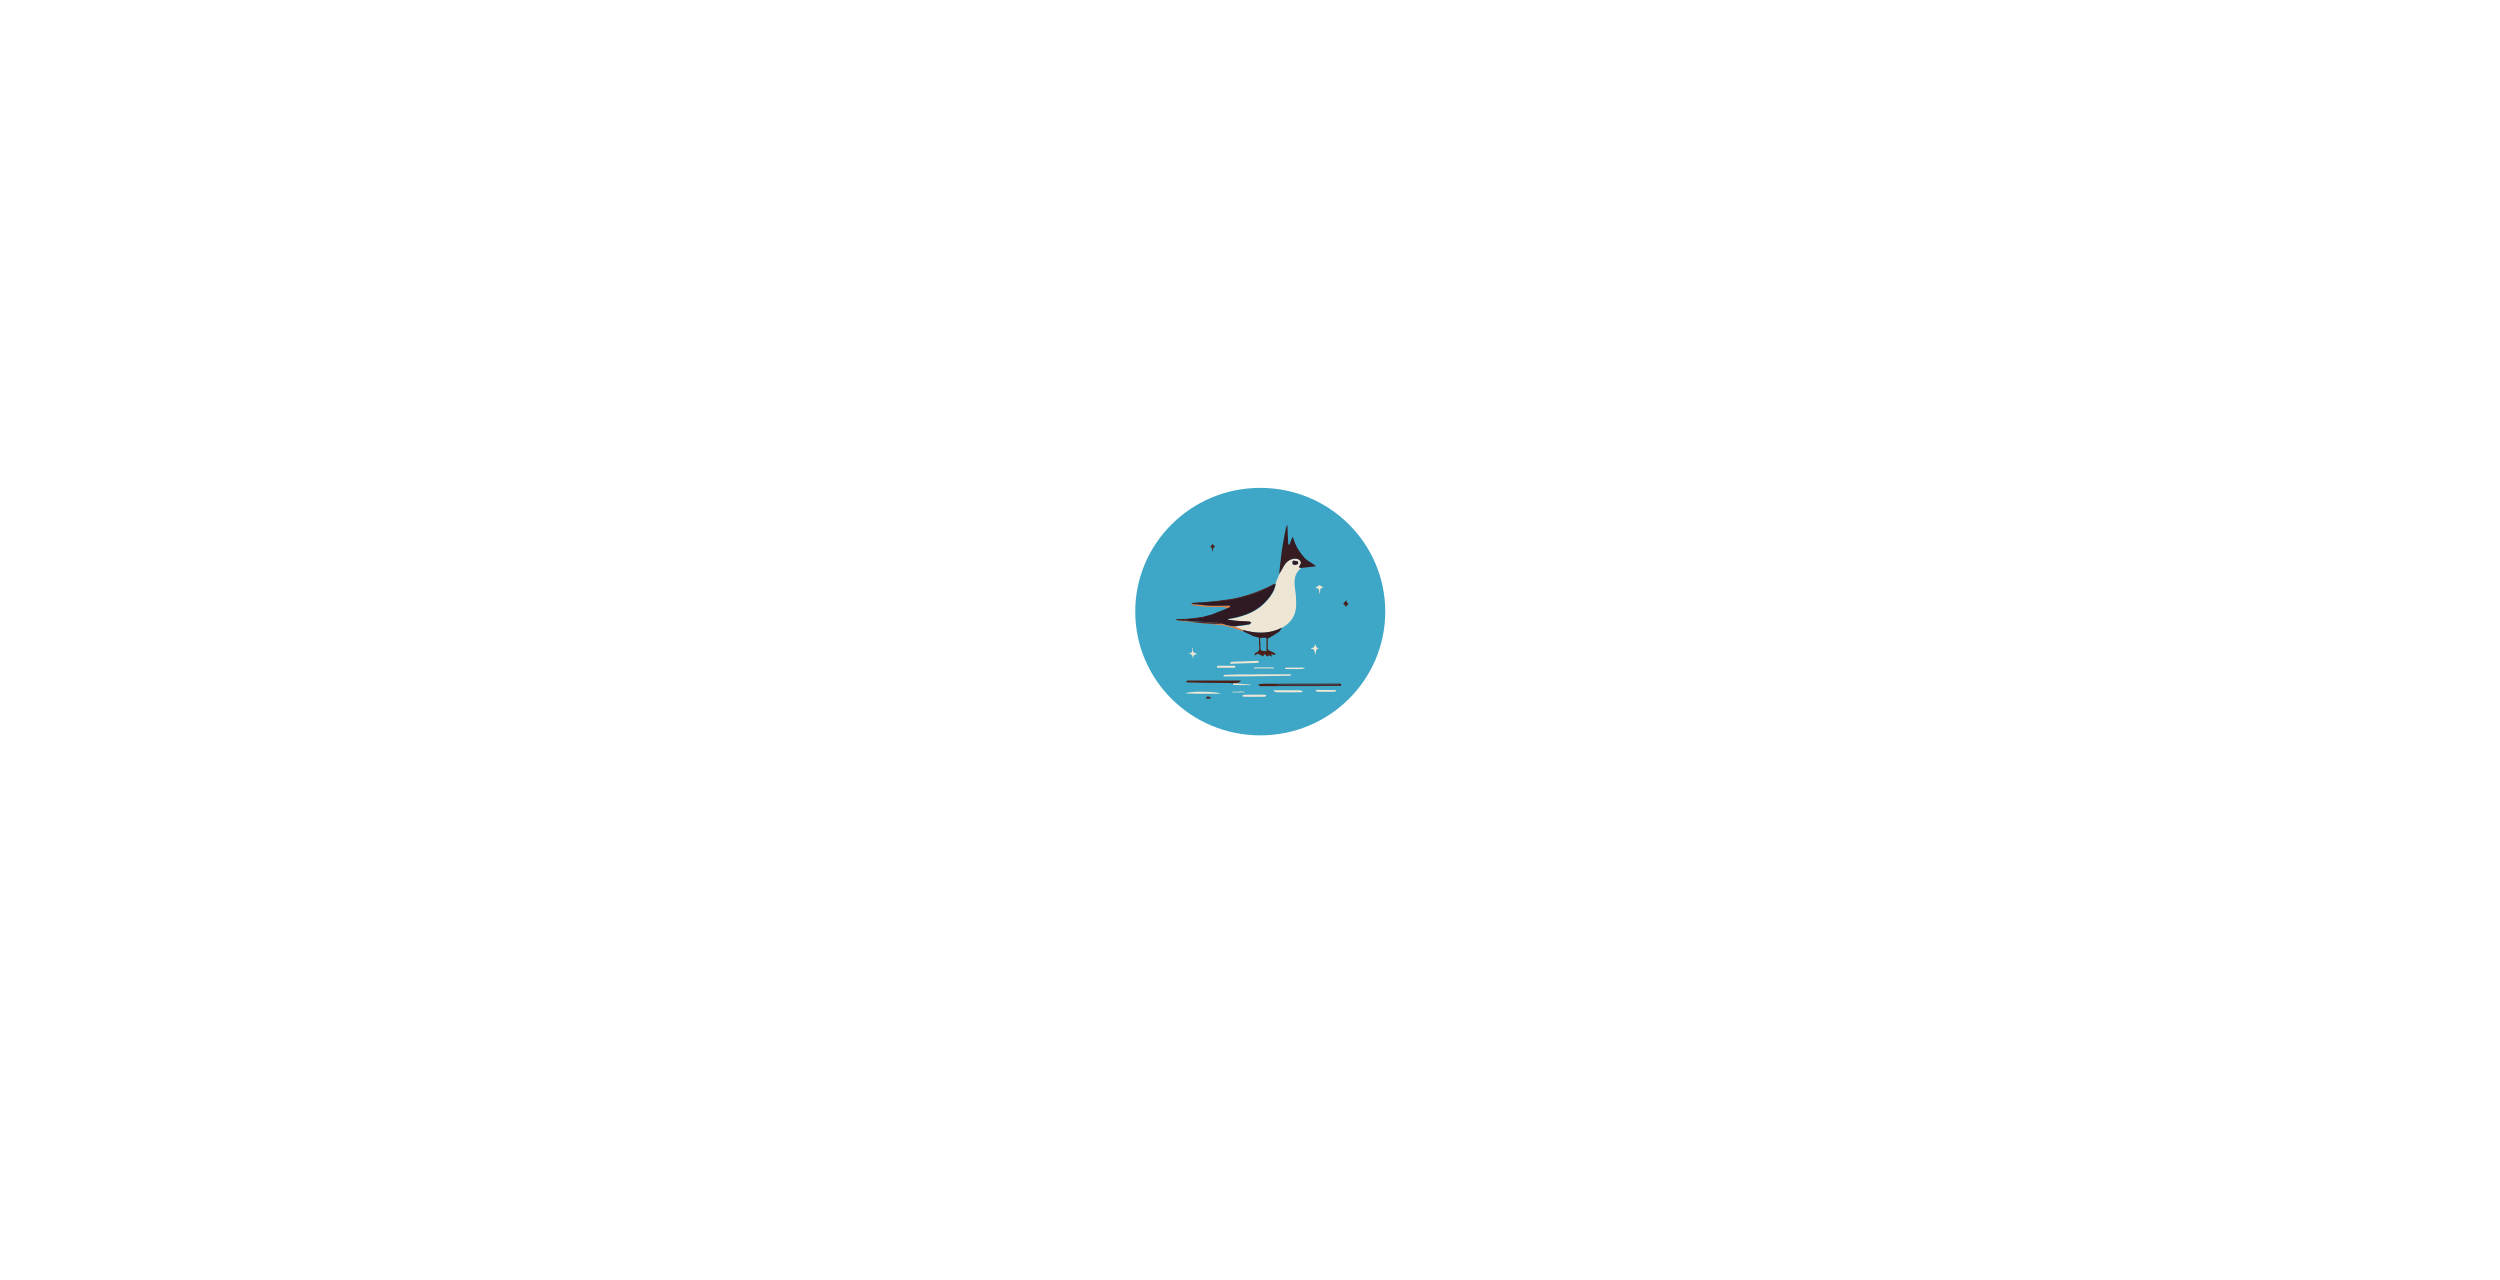
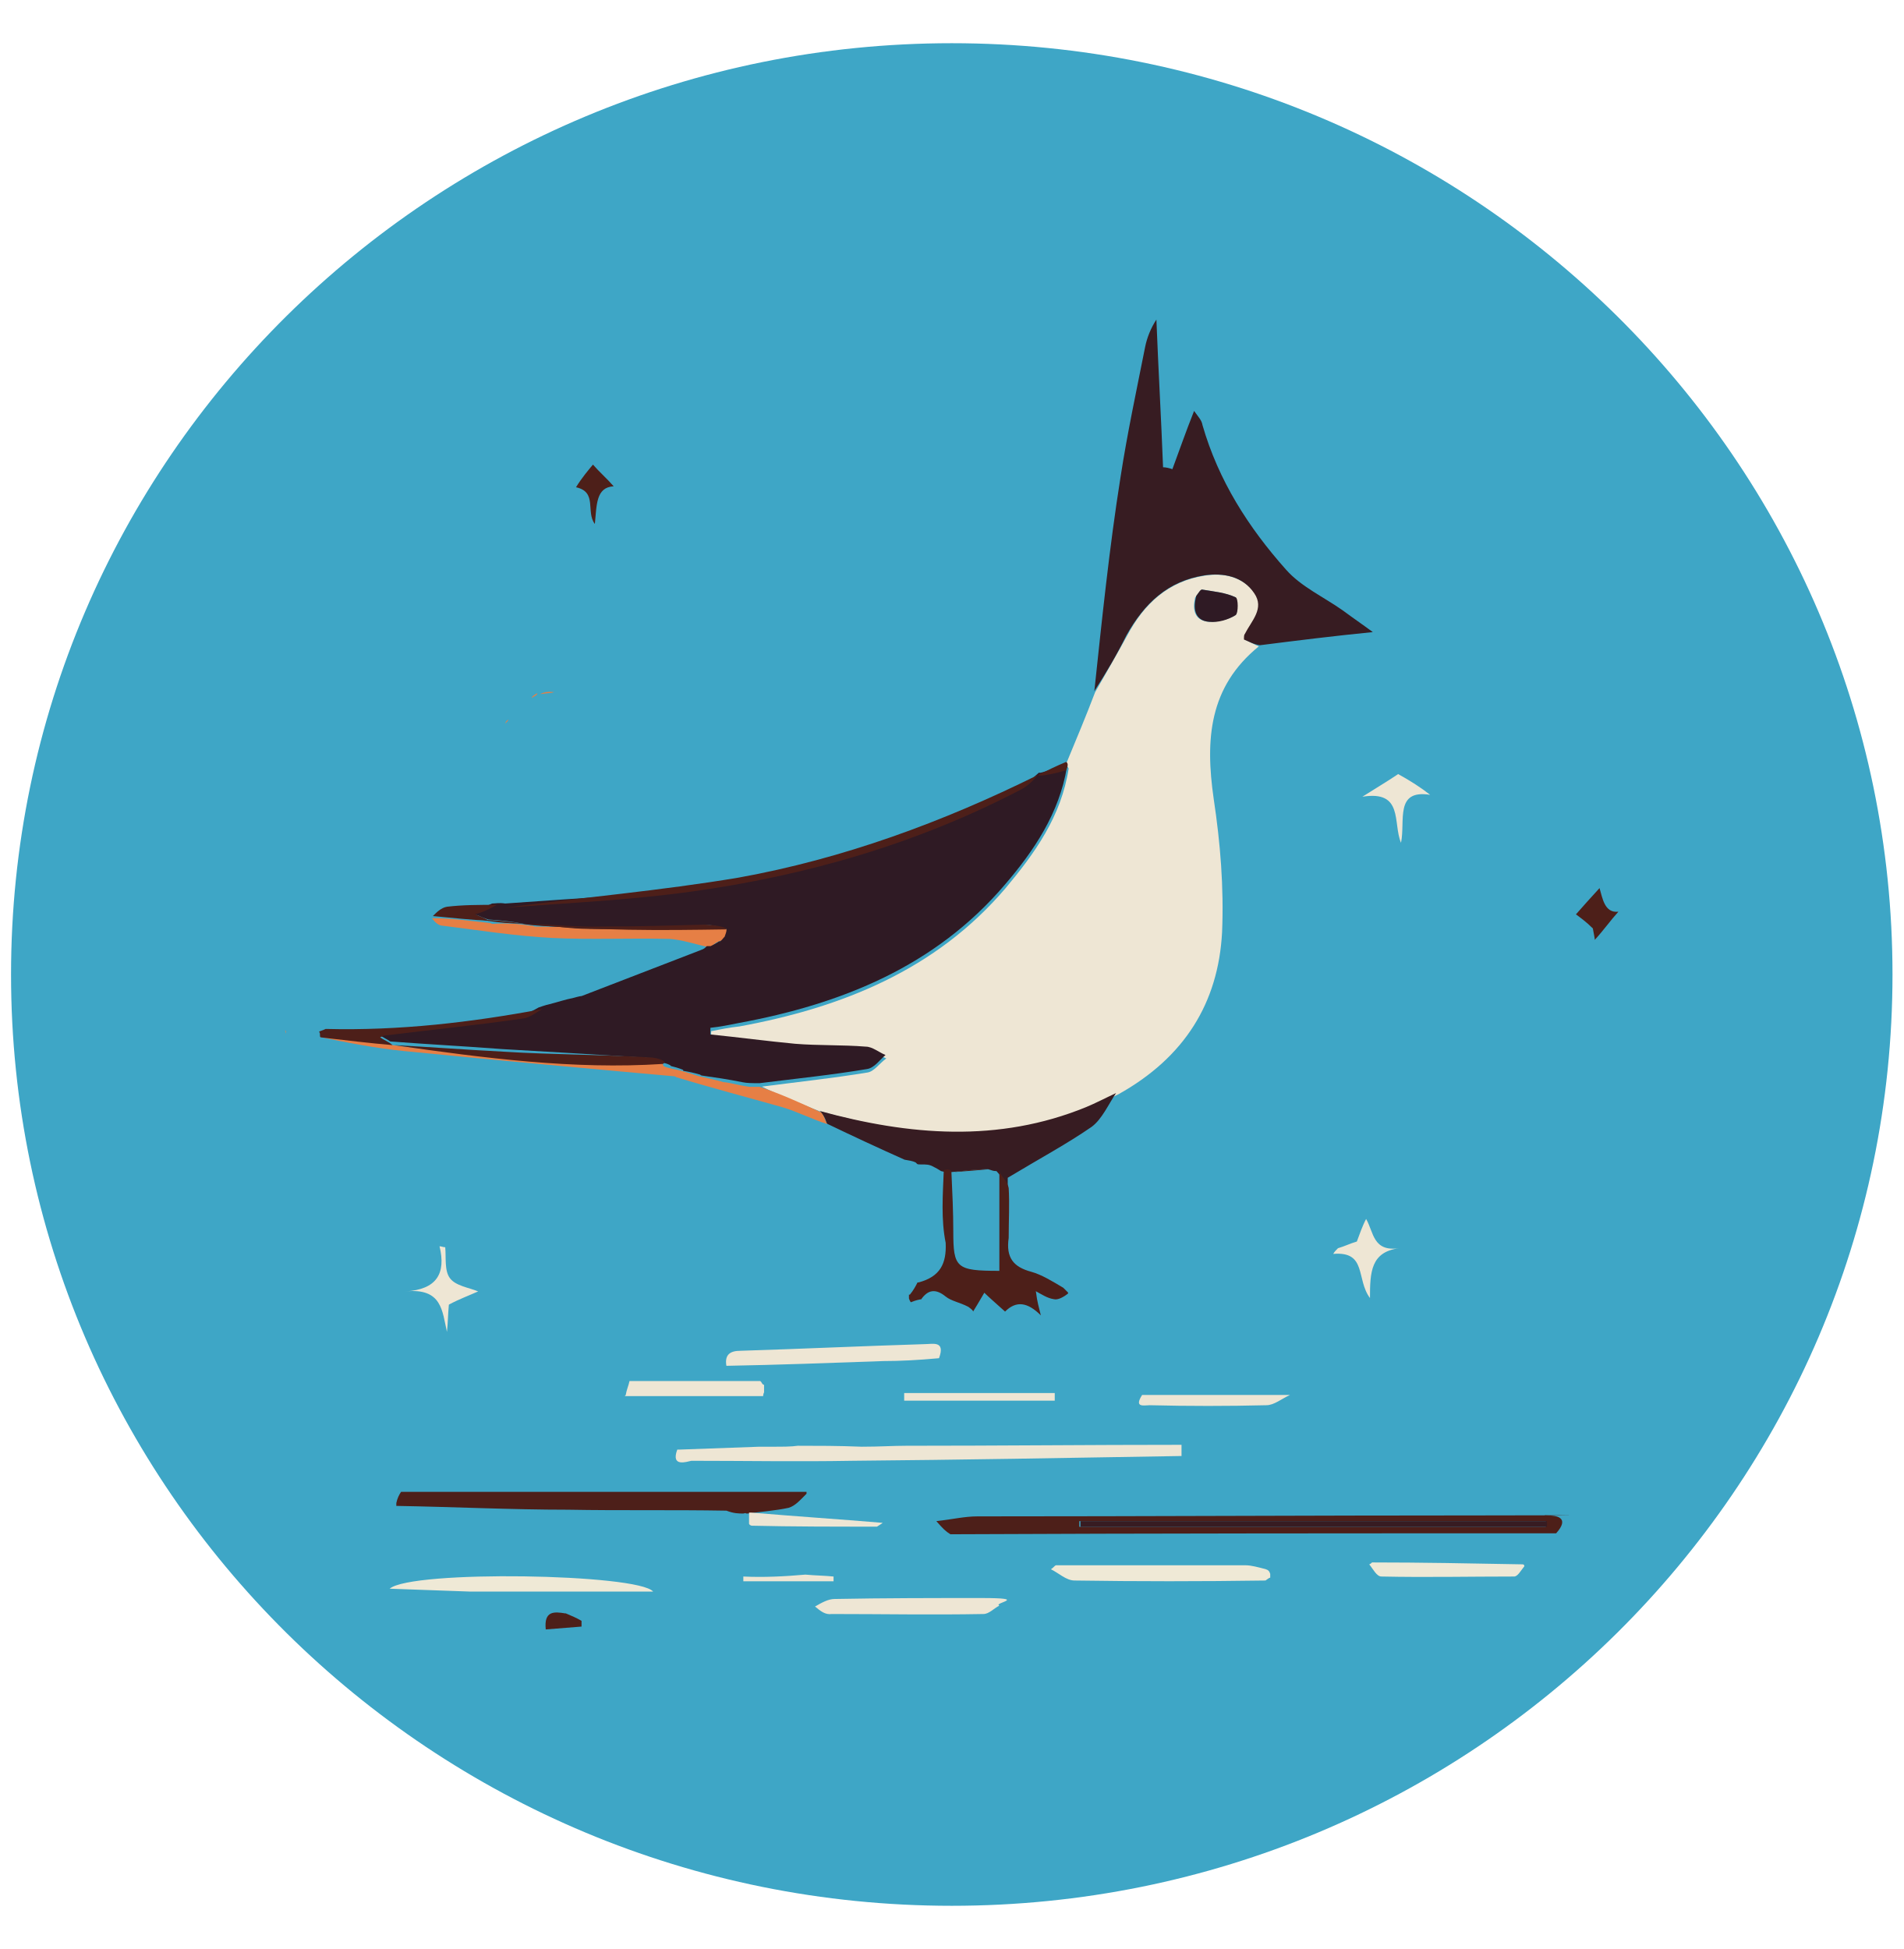
- <svg xmlns="http://www.w3.org/2000/svg" version="1.1" id="Layer_1" x="0px" y="0px" viewBox="0 0 2000 1024" style="enable-background:new 0 0 2000 1024;" xml:space="preserve">
-   <style type="text/css">
- 	.st0{fill:#3EA6C6;}
- 	.st1{fill:#EEE6D4;}
- 	.st2{fill:#4D1F19;}
- 	.st3{fill:#E67F45;}
- 	.st4{fill:#2F1A24;}
- 	.st5{fill:#371C22;}
- 	.st6{fill:#EFE9D6;}
- </style>
-   <ellipse class="st0" cx="1008.2" cy="489.3" rx="100" ry="99" />
+ <svg xmlns="http://www.w3.org/2000/svg" id="Layer_1" data-name="Layer 1" version="1.1" viewBox="0 0 1000 1024">
+   <defs>
+     <style>
+       .cls-1 {
+         fill: #2f1a24;
+       }
+ 
+       .cls-1, .cls-2, .cls-3, .cls-4, .cls-5, .cls-6, .cls-7 {
+         stroke-width: 0px;
+       }
+ 
+       .cls-2 {
+         fill: #e67f45;
+       }
+ 
+       .cls-3 {
+         fill: #371c22;
+       }
+ 
+       .cls-4 {
+         fill: #eee6d4;
+       }
+ 
+       .cls-5 {
+         fill: #4d1f19;
+       }
+ 
+       .cls-6 {
+         fill: #3ea6c6;
+       }
+ 
+       .cls-7 {
+         fill: #efe9d6;
+       }
+     </style>
+   </defs>
+   <ellipse class="cls-6" cx="500" cy="512" rx="494.2" ry="489.3" />
  <g>
-     <path class="st1" d="M954.7,524.5c-0.1,1.1-0.1,2-0.2,2.9c-0.5-2.2-0.5-4.7-4.4-4.3c3.3-0.2,4.3-1.9,3.6-4.8c0.2,0,0.4,0.1,0.6,0.1   c0.1,1.1-0.1,2.5,0.5,3.3c0.6,0.8,2,1,3,1.4C956.9,523.5,955.8,523.9,954.7,524.5z" />
-     <path class="st1" d="M1052.2,515.4c0.8,1.4,0.7,3.5,3.5,3.1c-3,0.4-3.1,2.5-3.1,5.3c-1.5-2-0.3-5-3.9-4.7c0.1-0.2,0.3-0.4,0.5-0.6   c0.7-0.2,1.3-0.5,2-0.7C1051.5,517,1051.8,516.1,1052.2,515.4z" />
-     <path class="st1" d="M1055.6,468.1c1.3,0.7,2.5,1.5,3.4,2.2c-3.8-0.6-2.6,2.8-3.1,5.1c-0.9-2.1,0.3-5.6-4.1-4.9   C1053.2,469.6,1054.4,468.9,1055.6,468.1z" />
-     <path class="st2" d="M1076.3,484.5c-0.7-0.7-1.4-1.2-1.8-1.5c0.7-0.8,1.6-1.8,2.5-2.8c0.3,1,0.5,2.7,2,2.5c-0.8,0.9-1.6,2-2.5,3   C1076.5,485.5,1076.4,485.1,1076.3,484.5z" />
-     <path class="st2" d="M968.2,437.6c0.6-1,1.3-1.8,1.8-2.4c0.6,0.7,1.5,1.5,2.2,2.3c-1.9,0.1-1.8,2-2,4   C969.2,440.2,970.5,438.1,968.2,437.6z" />
-     <path class="st3" d="M965.9,459.4c-0.4,0.1-0.9,0.1-1.5,0.2C964.7,459.4,965.3,459.3,965.9,459.4z" />
-     <path class="st3" d="M964.1,459.5c0,0.2-0.3,0.3-0.6,0.5C963.5,459.9,963.7,459.7,964.1,459.5z" />
-     <path class="st3" d="M961,462.3c0,0.1-0.1,0.2-0.3,0.4C960.7,462.6,960.8,462.4,961,462.3z" />
+     <path class="cls-4" d="M235.8,685.5c-.5,5.4-.5,9.9-1,14.3-2.5-10.9-2.5-23.2-21.7-21.3,16.3-1,21.3-9.4,17.8-23.7,1,0,2,.5,3,.5.5,5.4-.5,12.4,2.5,16.3,3,4,9.9,4.9,14.8,6.9-4.4,2-9.9,4-15.3,6.9Z" />
+     <path class="cls-4" d="M717.7,640.5c4,6.9,3.5,17.3,17.3,15.3-14.8,2-15.3,12.4-15.3,26.2-7.4-9.9-1.5-24.7-19.3-23.2.5-1,1.5-2,2.5-3,3.5-1,6.4-2.5,9.9-3.5,1.5-4,3-8.4,4.9-11.9Z" />
+     <path class="cls-4" d="M734.5,406.7c6.4,3.5,12.4,7.4,16.8,10.9-18.8-3-12.9,13.8-15.3,25.2-4.4-10.4,1.5-27.7-20.3-24.2,6.9-4.4,12.9-7.9,18.8-11.9Z" />
+     <path class="cls-5" d="M836.8,487.8c-3.5-3.5-6.9-5.9-8.9-7.4,3.5-4,7.9-8.9,12.4-13.8,1.5,4.9,2.5,13.3,9.9,12.4-4,4.4-7.9,9.9-12.4,14.8,0-1-.5-3-1-5.9Z" />
+     <path class="cls-5" d="M302.6,256c3-4.9,6.4-8.9,8.9-11.9,3,3.5,7.4,7.4,10.9,11.4-9.4.5-8.9,9.9-9.9,19.8-4.9-6.4,1.5-16.8-9.9-19.3Z" />
+     <path class="cls-2" d="M291.2,363.7c-2,.5-4.4.5-7.4,1,1.5-1,4.4-1.5,7.4-1Z" />
+     <path class="cls-2" d="M282.3,364.2c0,1-1.5,1.5-3,2.5,0-.5,1-1.5,3-2.5Z" />
+     <path class="cls-2" d="M267,378.1c0,.5-.5,1-1.5,2,0-.5.5-1.5,1.5-2Z" />
    <g>
      <g>
-         <path class="st1" d="M1020.4,466.8c1-2.4,2-4.8,3-7.4c1.2-2.1,2.3-4,3.4-6c1.8-3.4,4.4-5.8,8.3-6.4c2-0.3,4,0.1,5.3,1.9     c1.1,1.6-0.3,3-1,4.3c0,0.1,0,0.3-0.1,0.6c0.5,0.2,1,0.5,1.5,0.7c-5.3,4.3-5.7,9.9-4.8,16.2c0.7,4.7,1.1,9.4,0.9,14.2     c-0.4,7.5-4,13.3-11,17.2c-1.3,0.6-2.3,1.1-3.3,1.5c-9.4,3.8-18.8,3-28.5,0.3c-2.2-0.9-4.3-1.7-6.1-2.6c3.9-0.5,7.5-0.9,11.2-1.5     c0.7-0.1,1.3-1,2-1.5c-0.7-0.3-1.4-0.9-2.1-0.9c-2.5-0.2-5-0.1-7.5-0.3c-3-0.2-6-0.6-9-1c0-0.2,0-0.5,0-0.7c1-0.2,2-0.4,3-0.5     c10.9-2,20.9-6,28.3-14.7c3.1-3.7,5.9-7.6,6.7-12.7C1020.4,467.2,1020.4,467,1020.4,466.8 M1034,449.4c-0.3,1.3,0,2.4,1.5,2.5     c0.9,0,2-0.2,2.8-0.7c0.3-0.2,0.2-1.8,0-1.9c-1.1-0.5-2.3-0.6-3.5-0.8C1034.6,448.5,1034.4,448.8,1034,449.4z" />
-         <path class="st4" d="M970.7,491.2" />
-         <path class="st3" d="M963.5,484.2c0,0,0.1,0,0.3,0.1c7.1,0.1,14,0.2,20.9,0.3c-0.1,0.2-0.2,0.4-0.5,0.7c-0.3,0.2-0.4,0.4-0.5,0.5     c0,0,0,0-0.1,0c-0.4,0.1-0.6,0.3-0.9,0.5c0,0,0,0.1-0.1,0.2c-0.2,0-0.5-0.1-0.6-0.1l0,0c-1.3-0.3-2.5-0.7-3.8-0.8     c-4.2-0.1-8.4,0.1-12.5-0.1c-3.9-0.2-7.7-0.8-11.6-1.3c-0.5,0-0.9-0.4-1.2-0.8c2.1,0,4.1,0.3,6.1,0.5c0,0,0.1,0,0.3,0.1     C960.9,483.9,962.2,484,963.5,484.2z" />
-         <path class="st4" d="M981.5,486.8C981.5,486.8,981.5,486.8,981.5,486.8c0.3-0.1,0.4-0.2,0.6-0.4c0,0,0.2,0,0.4,0     c0.4-0.2,0.6-0.3,0.9-0.5c0,0,0,0,0.1,0c0.2-0.1,0.3-0.3,0.5-0.5c0.1-0.3,0.2-0.5,0.2-0.8c-0.8-0.2-1.6-0.5-2.3-0.4     c-3.7,0.1-7.4,0.4-11,0.4c-2.5,0-3.3-0.2-5.9-0.3c0,0-1.7-0.1-2.1-0.2c-1.5-0.3-2.6-0.4-4-0.5c0,0-0.6-0.2-0.8-0.3     c-0.6-0.3-0.9-0.2-1.3-0.4c0.8-0.3,1.7-0.6,2.5-1c0.4,0,0.7-0.1,1.4,0c6.8-0.5,13.3-0.8,19.8-1.6c12.3-1.7,24.1-5.2,35.2-10.9     c0.6-0.3,1.1-0.9,1.7-1.4c0,0,0,0,0.2,0c1-0.3,1.9-0.5,2.8-0.6c-0.8,4.9-3.5,8.9-6.6,12.5c-7.4,8.7-17.4,12.7-28.3,14.7     c-1,0.2-2,0.4-3,0.5c0,0.2,0,0.5,0,0.7c3,0.3,6,0.7,9,1c2.5,0.2,5,0.1,7.5,0.3c0.7,0,1.4,0.6,2.1,0.9c-0.6,0.5-1.2,1.4-2,1.5     c-3.6,0.6-7.3,1-11.4,1.5c-0.8,0-1.3,0-1.8-0.1c-1.5-0.3-2.9-0.5-4.3-0.7c0,0-0.1,0-0.2-0.1c-0.7-0.2-1.2-0.3-1.8-0.4     c0,0,0,0,0-0.1c-0.5-0.2-0.9-0.3-1.3-0.4c0,0,0,0-0.1-0.1c-0.4-0.2-0.6-0.2-0.9-0.3c0,0,0,0-0.1-0.1c-0.7-0.2-1.3-0.4-1.9-0.4     c-4.9-0.3-9.9-0.6-14.9-0.9c-4-0.3-7.9-0.5-11.9-0.8c0,0-0.1,0-0.2-0.1c-0.5-0.3-0.9-0.5-1.3-0.7c0.3-0.1,0.5-0.2,0.6-0.2     c4.9-0.6,9.8-1.2,14.6-1.8c0.7-0.1,1.3-0.4,2-0.8c0,0,0.9-0.3,1-0.3c1.2-0.3,1.7-0.5,2.7-0.7c0,0,0.7-0.2,0.9-0.2" />
-         <path class="st4" d="M973.3,490.3c0.4-0.1,0.7-0.3,0.9-0.4c0,0,0,0,0.1,0c0.5-0.2,0.9-0.4,1.2-0.5c0,0,0,0,0.2,0" />
-         <path class="st5" d="M1040.9,454.4c-0.7-0.1-1.2-0.4-1.7-0.6c0-0.3,0-0.5,0.1-0.6c0.7-1.4,2.1-2.7,1-4.3     c-1.2-1.8-3.3-2.2-5.3-1.9c-3.9,0.6-6.4,3-8.3,6.4c-1,2-2.1,3.9-3.4,5.9c0.8-7.6,1.6-15.3,2.8-22.8c0.7-4.6,1.7-9.2,2.6-13.8     c0.2-1,0.6-2,1.2-2.9c0.2,5.2,0.5,10.4,0.7,15.7c0.3,0,0.7,0.1,1,0.2c0.7-1.9,1.4-3.9,2.3-6.2c0.5,0.7,0.8,1,0.9,1.5     c1.7,5.9,4.9,10.9,8.9,15.4c1.6,1.8,4,2.9,6,4.3c1.1,0.8,2.1,1.5,3.2,2.3C1048.8,453.4,1044.9,453.9,1040.9,454.4z" />
-         <path class="st5" d="M994.1,503.9c9.5,2.6,19,3.4,28.3-0.4c1-0.4,2.1-1,3.2-1.5c-0.8,1.2-1.5,2.8-2.6,3.6     c-2.6,1.8-5.4,3.3-8.9,5.4c0,1.5,0,3.8,0,6.1c0-1.7,0-3.5-0.1-5.1c0-0.6-0.6-1.1-1.1-1.7c-0.4,0-0.5-0.1-0.9-0.2     c-1.4,0-2.6,0.2-3.9,0.3c0,0,0,0-0.1,0c-0.4,0-0.6,0-1-0.1c-0.3-0.2-0.5-0.3-0.9-0.5c-0.4-0.2-0.7-0.2-1.2-0.2     c-0.3,0-0.4,0-0.6-0.2c-0.4-0.2-0.7-0.2-1.2-0.3c-2.9-1.3-5.5-2.5-8.2-3.8c0,0,0,0-0.1-0.1C994.7,504.7,994.4,504.3,994.1,503.9z     " />
-         <path class="st2" d="M1007.3,510.2c0.1,0,0.5-0.2,0.8,0.1c0.1,2.2,0.2,4.4,0.2,6.4c0,3.9,0.3,4.2,4.9,4.2c0-3.5,0-7,0-10.5     c0.3,0.5,0.9,1.1,1,1.7c0.1,1.7,0,3.4,0,5.3c-0.3,2.1,0.5,3.1,2.4,3.6c1.1,0.3,2.2,1,3.4,1.7c0.3,0.3,0.4,0.4,0.5,0.5     c0,0,0,0,0,0.1c-0.5,0.4-1.1,0.7-1.5,0.6c-0.7-0.1-1.3-0.5-2-0.9c0,0,0,0,0,0s0.1,0,0.1,0.2c0.1,0.9,0.3,1.6,0.5,2.4     c-1.4-1.4-2.6-1.6-3.8-0.4c-1-0.9-1.8-1.6-2.2-2c-0.5,0.9-0.9,1.5-1.2,2c0-0.1-0.1-0.2-0.5-0.5c-1-0.5-1.8-0.6-2.4-1.1     c-1.1-0.9-1.9-0.7-2.6,0.3c0,0,0,0-0.1,0c-0.5,0.1-0.7,0.2-1,0.3c0,0-0.1-0.1-0.2-0.4c0-0.3,0-0.4,0-0.4c0,0,0,0,0.1,0     c0.4-0.5,0.6-0.9,0.8-1.3c0,0,0,0,0.1,0c2.3-0.6,3-2,2.9-4.2C1007,515.4,1007.2,512.8,1007.3,510.2z" />
-         <path class="st2" d="M1017.3,468.2c-0.4,0.5-1,1.1-1.7,1.5c-11.1,5.8-22.9,9.2-35.2,10.9c-6.4,0.9-13,1.2-19.7,1.7     c8.2-1.1,16.5-1.8,24.8-3.2C996.6,477.1,1007.2,473.2,1017.3,468.2z" />
-         <path class="st3" d="M948.4,496.8c0,0,0.1,0,0.3,0.1c9.7,1.3,18.3,2.2,27.9,1.8c0,0,0.8-0.2,0.9,0.4c0.3,0.2,0.6,0.2,0.9,0.3     c0,0,0,0,0.1,0.1c0.5,0.2,0.9,0.3,1.3,0.4c0,0,0,0,0,0.1c0,0.1,0,0.3,0,0.3l0,0c-9.9-0.9-19.9-1.8-29.9-2.8c-3-0.3-6-0.9-8.9-1.5     C943.5,496.2,946,496.5,948.4,496.8z" />
-         <path class="st2" d="M948.7,496.9c-2.4-0.2-4.9-0.5-7.5-0.8c-0.2,0-0.2-0.1-0.2-0.2c0-0.2,0-0.3-0.1-0.4c0.1-0.1,0.3-0.1,0.7-0.3     c7.9,0.2,15.5-0.7,23-2.1c-0.7,0.4-1.3,0.9-2,1c-4.9,0.7-9.7,1.2-14.6,1.8c-0.2,0-0.4,0.1-0.6,0.2     C947.8,496.4,948.2,496.5,948.7,496.9z" />
-         <path class="st3" d="M994.2,504c0.4,0.4,0.4,0.8,0.7,1.3c-1.6-0.5-3.1-1.3-4.8-1.8c-3.5-1-7.7-2.1-11.3-3.2     c-0.1-0.1-0.8-0.9-0.6-0.9c0.7,0,2.7,0.7,3.1,0.8c0,0,2.3,0.5,2.5,0.6c1,0.1,1.4,0.3,2.8,0.5c0.5,0,0.5,0,1.1,0     C990.1,502.1,992,503,994.2,504z" />
-         <path class="st2" d="M959,483.7c-1.9-0.1-3.9-0.3-6-0.5c0.4-0.4,0.9-0.9,1.5-1c1.7-0.2,3.4-0.2,5.3-0.2c-0.7,0.4-1.5,0.8-2.3,1     C957.9,483.2,958.5,483.4,959,483.7z" />
-         <path class="st2" d="M1020.3,467.7c-1,0.3-2.8,0.7-3,0.5c0.8-0.4,2-1,3-1.4C1020.6,467,1020.4,467.4,1020.3,467.7z" />
-         <path class="st3" d="M937.3,495.3c0.1,0.1,0.1,0.1,0.1,0.4C937.4,495.6,937.3,495.5,937.3,495.3z" />
-         <path class="st4" d="M1034.1,449.2c0.3-0.4,0.5-0.8,0.7-0.7c1.2,0.2,2.4,0.3,3.5,0.8c0.3,0.1,0.3,1.7,0,1.9     c-0.8,0.5-1.9,0.8-2.8,0.7C1034.1,451.8,1033.7,450.7,1034.1,449.2z" />
-         <path class="st2" d="M977.4,498.9c-9.4,0.6-18.9-0.6-28.5-2c3.8,0.2,7.8,0.5,11.8,0.7c4.9,0.3,10.6,0.3,15.5,0.6     C976.7,498.2,978.2,498.6,977.4,498.9z" />
-         <path class="st2" d="M984.2,484.6c-6.8,0.1-13.6,0.2-22-0.6c2.4,0,6.2,0.4,8.7,0.3c3.7,0,7.3-0.1,11-0.2     C982.5,484.1,984.2,484.3,984.2,484.6z" />
-         <path class="st2" d="M962.7,484c-1.2,0-2.9-0.1-4.4-0.4C959.5,483.6,961.2,483.8,962.7,484z" />
-         <path class="st2" d="M1012.1,510.1c-1,0.1-2.3,0.2-3.7,0.3C1009.5,510.2,1010.8,510.1,1012.1,510.1z" />
-         <path class="st2" d="M1003.6,509.2" />
-         <path class="st2" d="M1004.5,509.3" />
-         <path class="st3" d="M1016.8,523L1016.8,523C1016.8,523,1016.8,523,1016.8,523L1016.8,523z" />
+         <path class="cls-4" d="M560.5,400.3c4.9-11.9,9.9-23.7,14.8-36.6,5.9-10.4,11.4-19.8,16.8-29.7,8.9-16.8,21.7-28.7,41-31.6,9.9-1.5,19.8.5,26.2,9.4,5.4,7.9-1.5,14.8-4.9,21.3,0,.5,0,1.5-.5,3,2.5,1,4.9,2.5,7.4,3.5-26.2,21.3-28.2,48.9-23.7,80.1,3.5,23.2,5.4,46.5,4.4,70.2-2,37.1-19.8,65.7-54.4,85-6.4,3-11.4,5.4-16.3,7.4-46.5,18.8-92.9,14.8-140.9,1.5-10.9-4.4-21.3-8.4-30.1-12.9,19.3-2.5,37.1-4.4,55.4-7.4,3.5-.5,6.4-4.9,9.9-7.4-3.5-1.5-6.9-4.4-10.4-4.4-12.4-1-24.7-.5-37.1-1.5-14.8-1-29.7-3-44.5-4.9v-3.5c4.9-1,9.9-2,14.8-2.5,53.9-9.9,103.3-29.7,139.9-72.7,15.3-18.3,29.2-37.6,33.1-62.8-1-1.5-1-2.5-1-3.5M627.8,314.3c-1.5,6.4,0,11.9,7.4,12.4,4.4,0,9.9-1,13.8-3.5,1.5-1,1-8.9,0-9.4-5.4-2.5-11.4-3-17.3-4-1,0-2,1.5-4,4.4Z" />
+         <path class="cls-1" d="M314.9,520.9" />
+         <path class="cls-2" d="M279.3,486.3s.5,0,1.5.5c35.1.5,69.2,1,103.3,1.5-.5,1-1,2-2.5,3.5-1.5,1-2,2-2.5,2.5h-.5c-2,.5-3,1.5-4.4,2.5,0,0,0,.5-.5,1-1,0-2.5-.5-3-.5h0c-6.4-1.5-12.4-3.5-18.8-4-20.8-.5-41.5.5-61.8-.5-19.3-1-38.1-4-57.3-6.4-2.5,0-4.4-2-5.9-4,10.4,0,20.3,1.5,30.1,2.5,0,0,.5,0,1.5.5,7.9-.5,14.3,0,20.8,1Z" />
+         <path class="cls-1" d="M368.3,499.1h0c1.5-.5,2-1,3-2h2c2-1,3-1.5,4.4-2.5h.5c1-.5,1.5-1.5,2.5-2.5.5-1.5,1-2.5,1-4-4-1-7.9-2.5-11.4-2-18.3.5-36.6,2-54.4,2s-16.3-1-29.2-1.5c0,0-8.4-.5-10.4-1-7.4-1.5-12.9-2-19.8-2.5,0,0-3-1-4-1.5-3-1.5-4.4-1-6.4-2,4-1.5,8.4-3,12.4-4.9,2,0,3.5-.5,6.9,0,33.6-2.5,65.7-4,97.9-7.9,60.8-8.4,119.1-25.7,174-53.9,3-1.5,5.4-4.4,8.4-6.9h1c4.9-1.5,9.4-2.5,13.8-3-4,24.2-17.3,44-32.6,61.8-36.6,43-86,62.8-139.9,72.7-4.9,1-9.9,2-14.8,2.5v3.5c14.8,1.5,29.7,3.5,44.5,4.9,12.4,1,24.7.5,37.1,1.5,3.5,0,6.9,3,10.4,4.4-3,2.5-5.9,6.9-9.9,7.4-17.8,3-36.1,4.9-56.3,7.4-4,0-6.4,0-8.9-.5-7.4-1.5-14.3-2.5-21.3-3.5,0,0-.5,0-1-.5-3.5-1-5.9-1.5-8.9-2v-.5c-2.5-1-4.4-1.5-6.4-2l-.5-.5c-2-1-3-1-4.4-1.5l-.5-.5c-3.5-1-6.4-2-9.4-2-24.2-1.5-48.9-3-73.6-4.4-19.8-1.5-39-2.5-58.8-4,0,0-.5,0-1-.5-2.5-1.5-4.4-2.5-6.4-3.5,1.5-.5,2.5-1,3-1,24.2-3,48.4-5.9,72.2-8.9,3.5-.5,6.4-2,9.9-4,0,0,4.4-1.5,4.9-1.5,5.9-1.5,8.4-2.5,13.3-3.5,0,0,3.5-1,4.4-1" />
+         <path class="cls-1" d="M327.8,516.4c2-.5,3.5-1.5,4.4-2h.5c2.5-1,4.4-2,5.9-2.5h1" />
+         <path class="cls-3" d="M661.9,339c-3.5-.5-5.9-2-8.4-3,0-1.5,0-2.5.5-3,3.5-6.9,10.4-13.3,4.9-21.3-5.9-8.9-16.3-10.9-26.2-9.4-19.3,3-31.6,14.8-41,31.6-4.9,9.9-10.4,19.3-16.8,29.2,4-37.6,7.9-75.6,13.8-112.7,3.5-22.7,8.4-45.5,12.9-68.2,1-4.9,3-9.9,5.9-14.3,1,25.7,2.5,51.4,3.5,77.6,1.5,0,3.5.5,4.9,1,3.5-9.4,6.9-19.3,11.4-30.6,2.5,3.5,4,4.9,4.4,7.4,8.4,29.2,24.2,53.9,44,76.1,7.9,8.9,19.8,14.3,29.7,21.3,5.4,4,10.4,7.4,15.8,11.4-20.3,2-39.5,4.4-59.3,6.9Z" />
+         <path class="cls-3" d="M430.6,583.7c47,12.9,93.9,16.8,139.9-2,4.9-2,10.4-4.9,15.8-7.4-4,5.9-7.4,13.8-12.9,17.8-12.9,8.9-26.7,16.3-44,26.7v30.1c0-8.4,0-17.3-.5-25.2,0-3-3-5.4-5.4-8.4-2,0-2.5-.5-4.4-1-6.9,0-12.9,1-19.3,1.5h-.5c-2,0-3,0-4.9-.5-1.5-1-2.5-1.5-4.4-2.5s-3.5-1-5.9-1-2,0-3-1c-2-1-3.5-1-5.9-1.5-14.3-6.4-27.2-12.4-40.5-18.8l-.5-.5c-.5-2.5-2-4.4-3.5-6.4Z" />
+         <path class="cls-5" d="M495.8,614.8c.5,0,2.5-1,4,.5.5,10.9,1,21.7,1,31.6,0,19.3,1.5,20.8,24.2,20.8v-51.9c1.5,2.5,4.4,5.4,4.9,8.4.5,8.4,0,16.8,0,26.2-1.5,10.4,2.5,15.3,11.9,17.8,5.4,1.5,10.9,4.9,16.8,8.4l2.5,2.5v.5c-2.5,2-5.4,3.5-7.4,3-3.5-.5-6.4-2.5-9.9-4.4h0s.5,0,.5,1c.5,4.4,1.5,7.9,2.5,11.9-6.9-6.9-12.9-7.9-18.8-2-4.9-4.4-8.9-7.9-10.9-9.9-2.5,4.4-4.4,7.4-5.9,9.9,0-.5-.5-1-2.5-2.5-4.9-2.5-8.9-3-11.9-5.4-5.4-4.4-9.4-3.5-12.9,1.5h-.5c-2.5.5-3.5,1-4.9,1.5,0,0-.5-.5-1-2v-2h.5c2-2.5,3-4.4,4-6.4h.5c11.4-3,14.8-9.9,14.3-20.8-2.5-12.4-1.5-25.2-1-38.1Z" />
+         <path class="cls-5" d="M545.2,407.2c-2,2.5-4.9,5.4-8.4,7.4-54.9,28.7-113.2,45.5-174,53.9-31.6,4.4-64.3,5.9-97.4,8.4,40.5-5.4,81.5-8.9,122.6-15.8,54.9-9.9,107.3-29.2,157.2-53.9Z" />
+         <path class="cls-2" d="M204.7,548.6s.5,0,1.5.5c47.9,6.4,90.4,10.9,137.9,8.9,0,0,4-1,4.4,2,1.5,1,3,1,4.4,1.5l.5.5c2.5,1,4.4,1.5,6.4,2v2h0c-48.9-4.4-98.4-8.9-147.8-13.8-14.8-1.5-29.7-4.4-44-7.4,12.4,1,24.7,2.5,36.6,4Z" />
+         <path class="cls-5" d="M206.2,549.1c-11.9-1-24.2-2.5-37.1-4-1,0-1-.5-1-1,0-1,0-1.5-.5-2,.5-.5,1.5-.5,3.5-1.5,39,1,76.6-3.5,113.7-10.4-3.5,2-6.4,4.4-9.9,4.9-24.2,3.5-47.9,5.9-72.2,8.9-1,0-2,.5-3,1,2,1.5,4,2,6.4,4Z" />
+         <path class="cls-2" d="M431.1,584.2c2,2,2,4,3.5,6.4-7.9-2.5-15.3-6.4-23.7-8.9-17.3-4.9-38.1-10.4-55.8-15.8-.5-.5-4-4.4-3-4.4,3.5,0,13.3,3.5,15.3,4,0,0,11.4,2.5,12.4,3,4.9.5,6.9,1.5,13.8,2.5h5.4c11.9,4,21.3,8.4,32.1,13.3Z" />
+         <path class="cls-5" d="M257.1,483.8c-9.4-.5-19.3-1.5-29.7-2.5,2-2,4.4-4.4,7.4-4.9,8.4-1,16.8-1,26.2-1-3.5,2-7.4,4-11.4,4.9,2,1,4.9,2,7.4,3.5Z" />
+         <path class="cls-5" d="M560.1,404.7c-4.9,1.5-13.8,3.5-14.8,2.5,4-2,9.9-4.9,14.8-6.9,1.5,1,.5,3,0,4.4Z" />
+         <path class="cls-2" d="M149.8,541.2q.5.5.5,2c0-.5-.5-1-.5-2Z" />
+         <path class="cls-1" d="M628.3,313.3c1.5-2,2.5-4,3.5-3.5,5.9,1,11.9,1.5,17.3,4,1.5.5,1.5,8.4,0,9.4-4,2.5-9.4,4-13.8,3.5-6.9-.5-8.9-5.9-6.9-13.3Z" />
+         <path class="cls-5" d="M348,559c-46.5,3-93.4-3-140.9-9.9,18.8,1,38.6,2.5,58.3,3.5,24.2,1.5,52.4,1.5,76.6,3,2.5,0,9.9,2,5.9,3.5Z" />
+         <path class="cls-5" d="M381.6,488.3c-33.6.5-67.2,1-108.7-3,11.9,0,30.6,2,43,1.5,18.3,0,36.1-.5,54.4-1,3,0,11.4,1,11.4,2.5Z" />
+         <path class="cls-5" d="M275.4,485.3c-5.9,0-14.3-.5-21.7-2,5.9,0,14.3,1,21.7,2Z" />
+         <path class="cls-5" d="M519.5,614.3c-4.9.5-11.4,1-18.3,1.5,5.4-1,11.9-1.5,18.3-1.5Z" />
+         <path class="cls-5" d="M477.5,609.9" />
+         <path class="cls-5" d="M482,610.4" />
+         <path class="cls-2" d="M542.8,678.1h0Z" />
      </g>
      <g>
-         <path class="st2" d="M986,546.7c-0.5,0-1,0-1.8-0.3c-5.8-0.1-11.3,0-16.8-0.1c-6.1,0-12.2-0.3-18.3-0.4c0,0,0-0.1,0-0.3     c0.1-0.5,0.3-0.9,0.5-1.2c0,0,0,0,0.2,0c8.5,0,16.8,0,25.1,0c5.9,0,11.9,0,17.8,0c0,0,0,0,0,0.2c-0.6,0.6-1.2,1.3-1.9,1.5     c-1.4,0.3-2.9,0.4-4.3,0.6c0,0,0,0-0.2,0C986.2,546.6,986.1,546.7,986,546.7z" />
-         <path class="st1" d="M979,539.9c0,0,0.1,0,0.3,0c3-0.1,5.7-0.2,8.4-0.3c0.4,0,0.7,0,1.4,0c1.1,0,2,0,2.7-0.1c2.1,0,4.3,0,6.8,0.1     c1.9,0,3.3-0.1,4.7-0.1c9.8,0,19.6-0.1,29.3-0.1c0,0,0,0.2,0,0.4c0,0.4,0,0.6,0,0.8c0,0,0,0-0.2,0c-11.8,0.2-23.3,0.4-34.9,0.5     c-5.7,0.1-11.3,0-17,0C980,541.2,978.3,541.8,979,539.9z" />
-         <path class="st2" d="M1072.4,548.8c-21.5,0-42.8,0-64.4,0.1c-0.5-0.3-0.8-0.6-1.5-1.4c1.8-0.2,3-0.5,4.4-0.5     c17.8,0,35.5-0.1,53.3-0.1c2.4,0,4.9-0.1,7.3,0C1072.4,546.9,1073.9,547.1,1072.4,548.8 M1046.1,547.5c-8.1,0-16.3,0-24.4,0     c0,0.2,0,0.4,0,0.6c16.5,0,33.1,0,49.6,0c0-0.2,0-0.4,0-0.6C1063.1,547.5,1054.8,547.5,1046.1,547.5z" />
-         <path class="st6" d="M956.9,555c-3-0.1-5.8-0.2-8.5-0.3c2.3-2,26.4-1.6,28,0.3C970,555,963.6,555,956.9,555z" />
-         <path class="st1" d="M984.2,531c-0.2-1.2,0.4-1.6,1.5-1.6c6.5-0.2,13-0.5,19.6-0.7c0.8,0,2.2-0.4,1.5,1.5     c-2.2,0.2-4.1,0.3-5.9,0.3C995.3,530.7,989.7,530.9,984.2,531z" />
-         <path class="st6" d="M1019.2,552.2c6.8,0,13.5,0,20.2,0c0.6,0,1.3,0.2,2.1,0.4c0.3,0.1,0.4,0.2,0.5,0.5c0,0.2,0,0.4,0,0.4     c-0.1,0-0.2,0.1-0.5,0.3c-6.9,0.1-13.6,0.1-20.3,0c-0.9,0-1.7-0.8-2.5-1.2c0,0,0,0,0,0C1019,552.4,1019.1,552.2,1019.2,552.2     C1019.2,552.1,1019.2,552.2,1019.2,552.2z" />
-         <path class="st1" d="M993.6,556.6c0.7-0.4,1.4-0.8,2.1-0.8c5.2-0.1,10.4-0.1,15.6-0.1c0.6,0,1.2,0.5,1.9,0.8     c-0.6,0.3-1.1,0.9-1.7,0.9c-5.4,0.1-10.7,0-16.1,0C994.7,557.5,994.2,557.1,993.6,556.6z" />
-         <path class="st6" d="M1052.8,551.9c5.3,0,10.5,0.1,16,0.2c0.2,0,0.2,0,0.2,0.2c-0.4,0.5-0.7,1.1-1.1,1.1c-4.7,0-9.4,0.1-14.1,0     c-0.5,0-0.9-0.8-1.3-1.3C1052.5,552.1,1052.6,552.1,1052.8,551.9z" />
-         <path class="st1" d="M988.2,533c0,0.2,0,0.4,0,0.8c-0.1,0.2-0.1,0.4-0.1,0.4s0,0-0.1,0c-5,0-9.8,0-14.6,0c0,0,0,0,0.1-0.1     c0.1-0.6,0.3-1,0.4-1.5c0,0,0,0,0.2,0c4.7,0,9.2,0,13.7,0c0,0,0,0,0.1,0.1C988,532.9,988.1,533,988.2,533z" />
-         <path class="st1" d="M1044.1,534.1c-0.9,0.4-1.7,1.1-2.5,1.1c-4.1,0.1-8.3,0.1-12.4,0c-0.6,0-1.7,0.3-0.8-1.1     C1033.8,534.1,1039,534.1,1044.1,534.1z" />
-         <path class="st1" d="M986.6,546.6c0,0,0,0,0.2,0c4.8,0.4,9.4,0.7,14,1.1c-0.1,0.1-0.3,0.2-0.6,0.4c-4.6,0-9,0-13.3-0.1     c0,0-0.2,0-0.3-0.2C986.6,547.2,986.6,546.9,986.6,546.6z" />
-         <path class="st1" d="M1010.5,533.9c3,0,5.8,0,8.6,0c0,0.3,0,0.5,0,0.8c-5.3,0-10.7,0-16,0c0-0.3,0-0.5,0-0.8     C1005.4,533.9,1007.9,533.9,1010.5,533.9z" />
-         <path class="st1" d="M992.6,553.2c1.1,0.1,2,0.1,3,0.2c0,0.2,0,0.4,0,0.5c-3.2,0-6.4,0-9.6,0c0-0.2,0-0.3,0-0.5     C988.1,553.5,990.3,553.4,992.6,553.2z" />
-         <path class="st2" d="M967.1,557.3c0.7,0.3,1.2,0.5,1.7,0.8c0,0.2,0,0.4,0,0.6c-1.2,0.1-2.5,0.2-3.8,0.3     C964.8,557,965.9,557.1,967.1,557.3z" />
-         <path class="st5" d="M1046.3,547.5c8.5,0,16.8,0,25.1,0c0,0.2,0,0.4,0,0.6c-16.5,0-33.1,0-49.6,0c0-0.2,0-0.4,0-0.6     C1029.8,547.5,1038,547.5,1046.3,547.5z" />
-         <path class="st0" d="M986.7,531.9C986.7,531.9,986.7,531.9,986.7,531.9z" />
+         <path class="cls-5" d="M390.5,795.2c-2.5,0-4.9,0-8.9-1.5-28.7-.5-55.8,0-83-.5-30.1,0-60.3-1.5-90.4-2v-1.5c.5-2.5,1.5-4.4,2.5-5.9h213v1c-3,3-5.9,6.4-9.4,7.4-6.9,1.5-14.3,2-21.3,3h-1c-.5-.5-1,0-1.5,0Z" />
+         <path class="cls-4" d="M355.9,761.6h1.5c14.8-.5,28.2-1,41.5-1.5h6.9c5.4,0,9.9,0,13.3-.5,10.4,0,21.3,0,33.6.5,9.4,0,16.3-.5,23.2-.5,48.4,0,96.9-.5,144.8-.5v5.9h-1c-58.3,1-115.2,2-172.5,2.5-28.2.5-55.8,0-84,0-2.5.5-10.9,3.5-7.4-5.9Z" />
+         <path class="cls-5" d="M817.6,805.6c-106.3,0-211.5,0-318.3.5-2.5-1.5-4-3-7.4-6.9,8.9-1,14.8-2.5,21.7-2.5,88,0,175.5-.5,263.4-.5s24.2-.5,36.1,0c4.4,0,11.9,1,4.4,9.4M687.6,799.2h-120.6v3h245.1v-3h-124.5Z" />
+         <path class="cls-7" d="M246.7,836.2c-14.8-.5-28.7-1-42-1.5,11.4-9.9,130.5-7.9,138.4,1.5h-96.4Z" />
+         <path class="cls-4" d="M381.6,717.6c-1-5.9,2-7.9,7.4-7.9,32.1-1,64.3-2.5,96.9-3.5,4,0,10.9-2,7.4,7.4-10.9,1-20.3,1.5-29.2,1.5-27.7,1-55.4,2-82.5,2.5Z" />
+         <path class="cls-7" d="M554.6,822.4h99.8c3,0,6.4,1,10.4,2,1.5.5,2,1,2.5,2.5v2c-.5,0-1,.5-2.5,1.5-34.1.5-67.2.5-100.3,0-4.4,0-8.4-4-12.4-5.9h0c1.5-1,2-2,2.5-2,0-.5,0,0,0,0Z" />
+         <path class="cls-4" d="M428.1,844.1c3.5-2,6.9-4,10.4-4,25.7-.5,51.4-.5,77.1-.5s5.9,2.5,9.4,4c-3,1.5-5.4,4.4-8.4,4.4-26.7.5-52.9,0-79.6,0-3.5.5-5.9-1.5-8.9-4Z" />
+         <path class="cls-7" d="M720.7,820.9c26.2,0,51.9.5,79.1,1q1,0,1,1c-2,2.5-3.5,5.4-5.4,5.4-23.2,0-46.5.5-69.7,0-2.5,0-4.4-4-6.4-6.4,0,0,.5,0,1.5-1Z" />
+         <path class="cls-4" d="M401.4,727.5v4c-.5,1-.5,2-.5,2h-72.7l.5-.5c.5-3,1.5-4.9,2-7.4h68.7l.5.5c.5,1,1,1.5,1.5,1.5Z" />
+         <path class="cls-4" d="M677.7,732.9c-4.4,2-8.4,5.4-12.4,5.4-20.3.5-41,.5-61.3,0-3,0-8.4,1.5-4-5.4h77.6Z" />
+         <path class="cls-4" d="M393.5,794.7h1c23.7,2,46.5,3.5,69.2,5.4-.5.5-1.5,1-3,2-22.7,0-44.5,0-65.7-.5,0,0-1,0-1.5-1,0-3,0-4.4,0-5.9Z" />
+         <path class="cls-4" d="M511.6,731.9h42.5v4h-79.1v-4h36.6Z" />
+         <path class="cls-4" d="M423.1,827.3c5.4.5,9.9.5,14.8,1v2.5h-47.4v-2.5c10.4.5,21.3,0,32.6-1Z" />
+         <path class="cls-5" d="M297.1,847.6c3.5,1.5,5.9,2.5,8.4,4v3c-5.9.5-12.4,1-18.8,1.5-1-9.9,4.4-9.4,10.4-8.4Z" />
+         <path class="cls-3" d="M688.6,799.2h124.1v3h-245.1v-3h121.1Z" />
+         <path class="cls-6" d="M394,722.1h0Z" />
      </g>
    </g>
  </g>
</svg>
